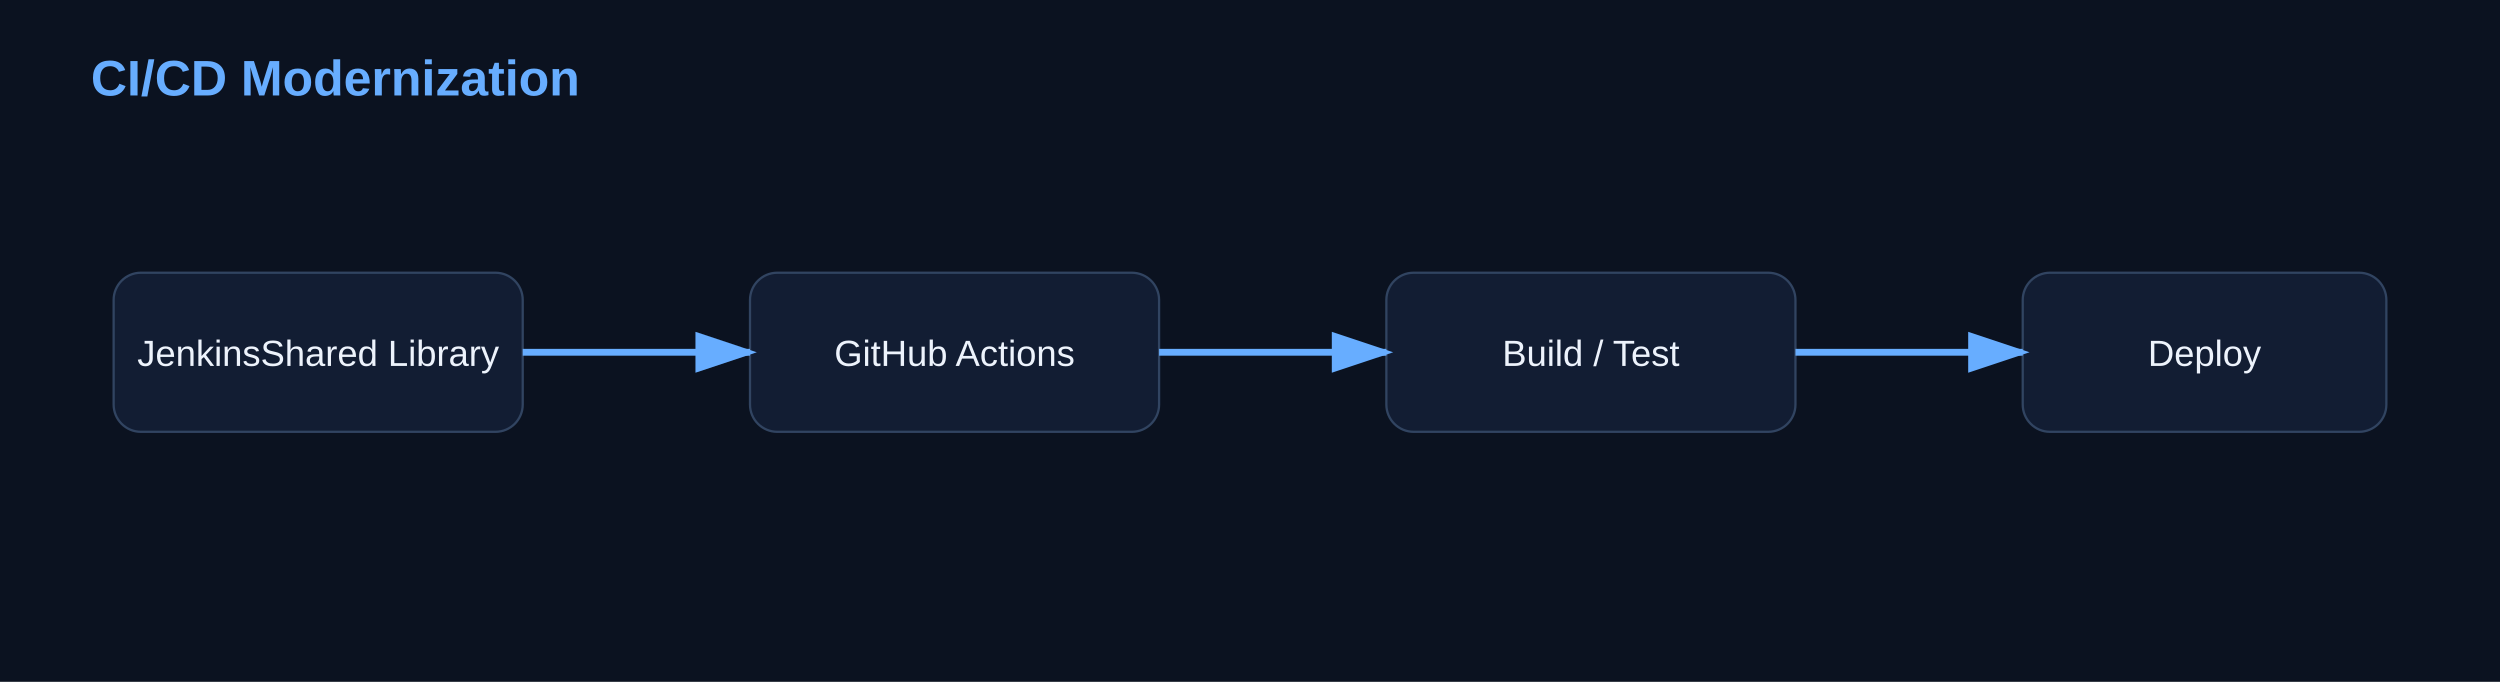
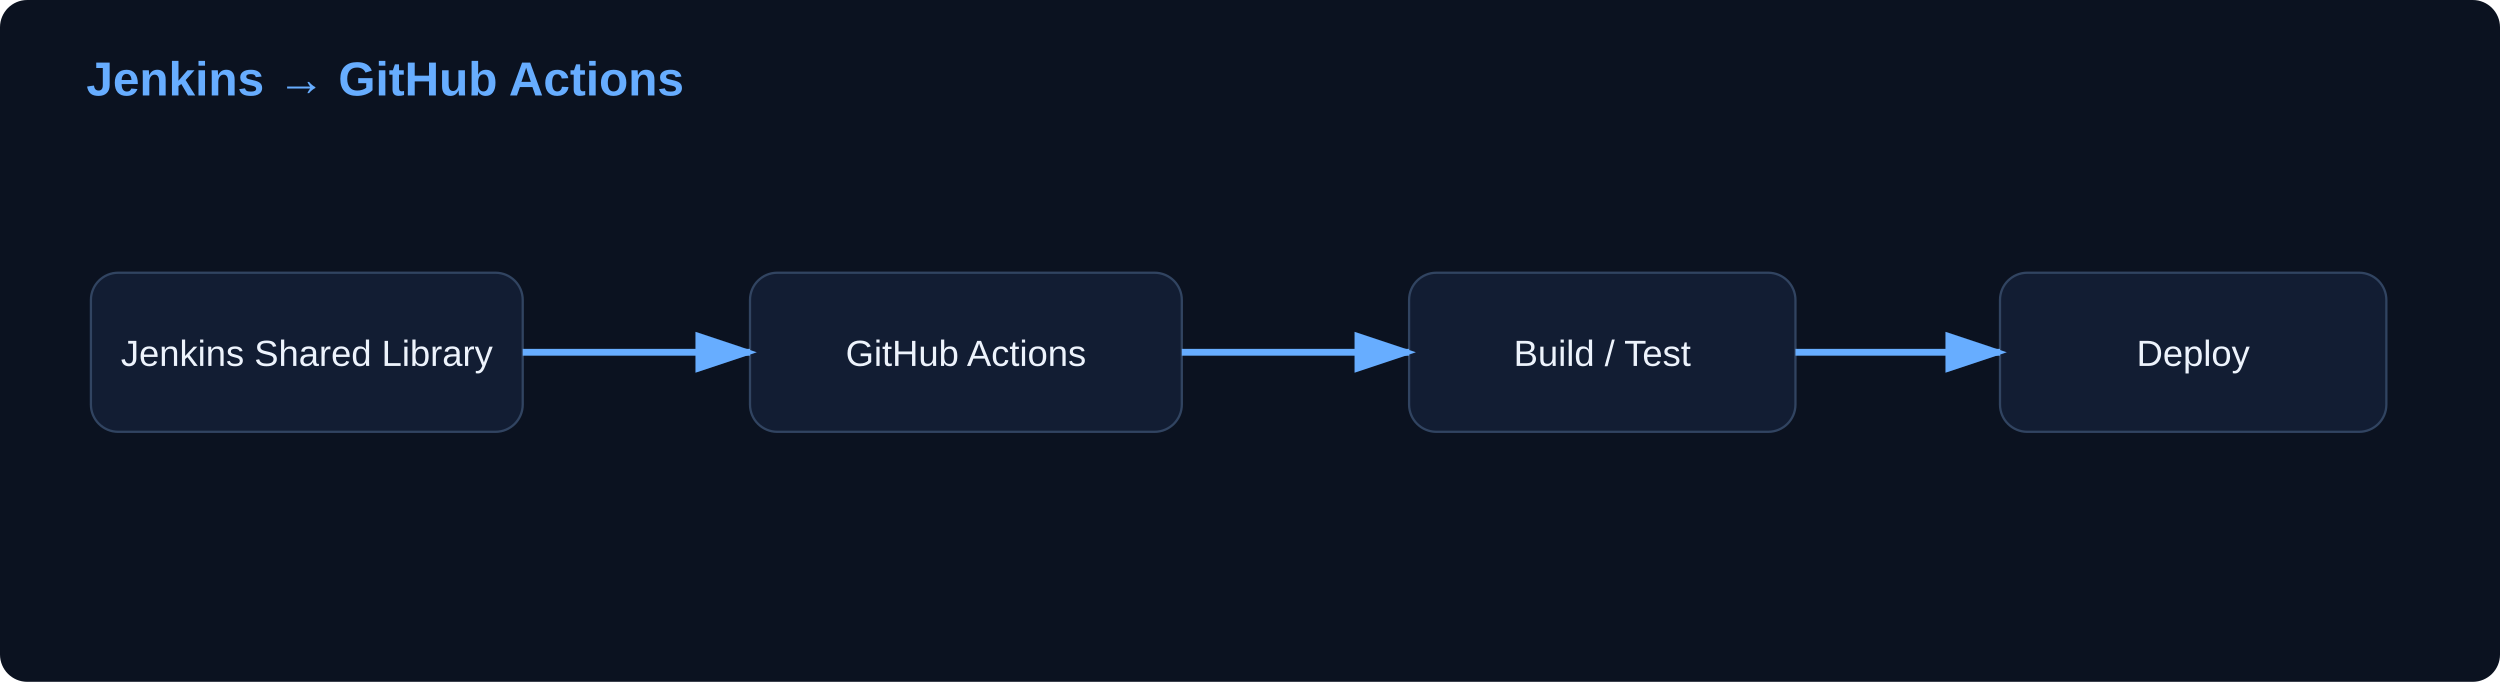
- <svg xmlns="http://www.w3.org/2000/svg" width="1100" height="300" viewBox="0 0 1100 300">
-   <rect width="100%" height="100%" fill="#0b1220" />
-   <text x="40" y="42" fill="#67adff" font-family="Arial" font-size="22" font-weight="700">CI/CD Modernization</text>
+ <svg xmlns="http://www.w3.org/2000/svg" viewBox="0 0 1100 300" role="img" aria-label="Jenkins → GitHub Actions">
+   <rect width="1100" height="300" rx="12" fill="#0b1220" />
+   <text x="38" y="42" fill="#67adff" font-family="Arial,sans-serif" font-size="21" font-weight="700">Jenkins → GitHub Actions</text>
  <defs>
    <marker id="a" markerWidth="10" markerHeight="10" refX="8" refY="3" orient="auto">
      <path d="M0,0 L0,6 L9,3 z" fill="#67adff" />
    </marker>
  </defs>
-   <rect x="50" y="120" width="180" height="70" rx="12" fill="#121d33" stroke="#314461" />
-   <text x="140.0" y="161.0" text-anchor="middle" fill="#edf3fc" font-family="Arial" font-size="16">Jenkins
- Shared Library</text>
-   <rect x="330" y="120" width="180" height="70" rx="12" fill="#121d33" stroke="#314461" />
-   <text x="420.0" y="161.0" text-anchor="middle" fill="#edf3fc" font-family="Arial" font-size="16">GitHub Actions</text>
-   <rect x="610" y="120" width="180" height="70" rx="12" fill="#121d33" stroke="#314461" />
-   <text x="700.0" y="161.0" text-anchor="middle" fill="#edf3fc" font-family="Arial" font-size="16">Build / Test</text>
-   <rect x="890" y="120" width="160" height="70" rx="12" fill="#121d33" stroke="#314461" />
-   <text x="970.0" y="161.0" text-anchor="middle" fill="#edf3fc" font-family="Arial" font-size="16">Deploy</text>
+   <rect x="40" y="120" width="190" height="70" rx="12" fill="#121d33" stroke="#314461" />
+   <text x="135.0" y="161.0" text-anchor="middle" fill="#edf3fc" font-family="Arial,sans-serif" font-size="16">Jenkins Shared Library</text>
+   <rect x="330" y="120" width="190" height="70" rx="12" fill="#121d33" stroke="#314461" />
+   <text x="425.0" y="161.0" text-anchor="middle" fill="#edf3fc" font-family="Arial,sans-serif" font-size="16">GitHub Actions</text>
+   <rect x="620" y="120" width="170" height="70" rx="12" fill="#121d33" stroke="#314461" />
+   <text x="705.0" y="161.0" text-anchor="middle" fill="#edf3fc" font-family="Arial,sans-serif" font-size="16">Build / Test</text>
+   <rect x="880" y="120" width="170" height="70" rx="12" fill="#121d33" stroke="#314461" />
+   <text x="965.0" y="161.0" text-anchor="middle" fill="#edf3fc" font-family="Arial,sans-serif" font-size="16">Deploy</text>
  <line x1="230" y1="155" x2="330" y2="155" stroke="#67adff" stroke-width="3" marker-end="url(#a)" />
-   <line x1="510" y1="155" x2="610" y2="155" stroke="#67adff" stroke-width="3" marker-end="url(#a)" />
-   <line x1="790" y1="155" x2="890" y2="155" stroke="#67adff" stroke-width="3" marker-end="url(#a)" />
+   <line x1="520" y1="155" x2="620" y2="155" stroke="#67adff" stroke-width="3" marker-end="url(#a)" />
+   <line x1="790" y1="155" x2="880" y2="155" stroke="#67adff" stroke-width="3" marker-end="url(#a)" />
</svg>
